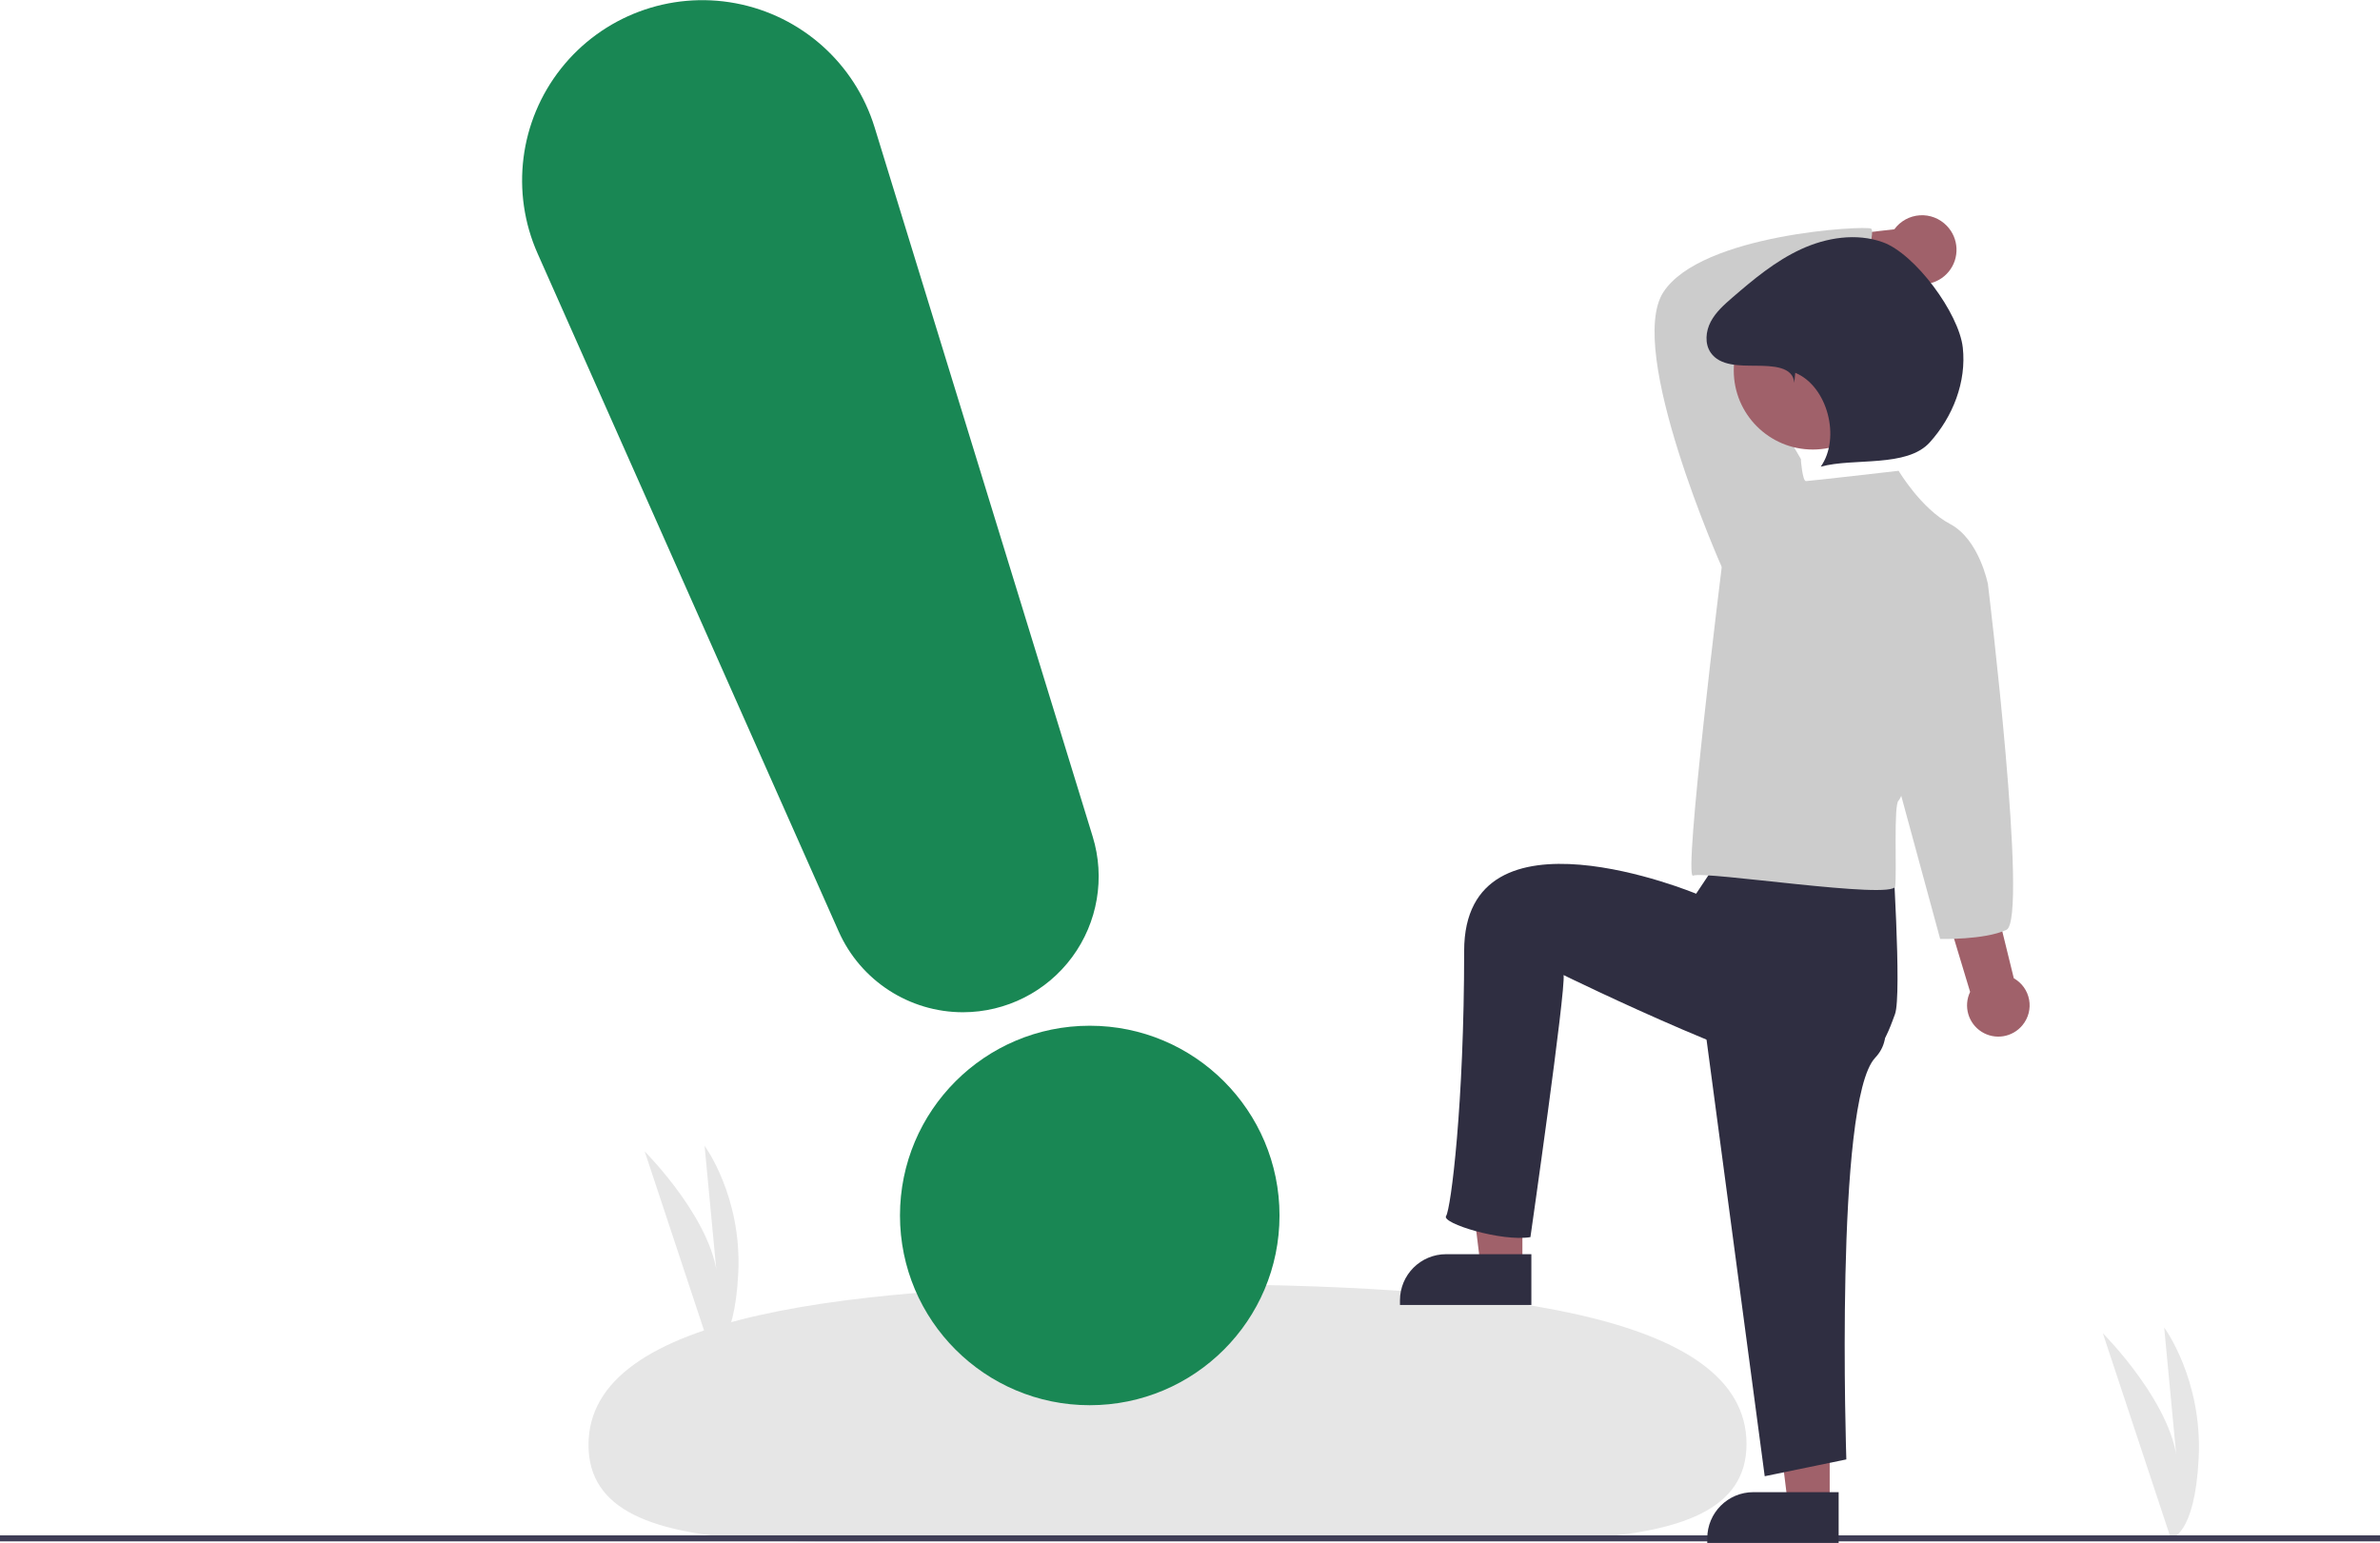
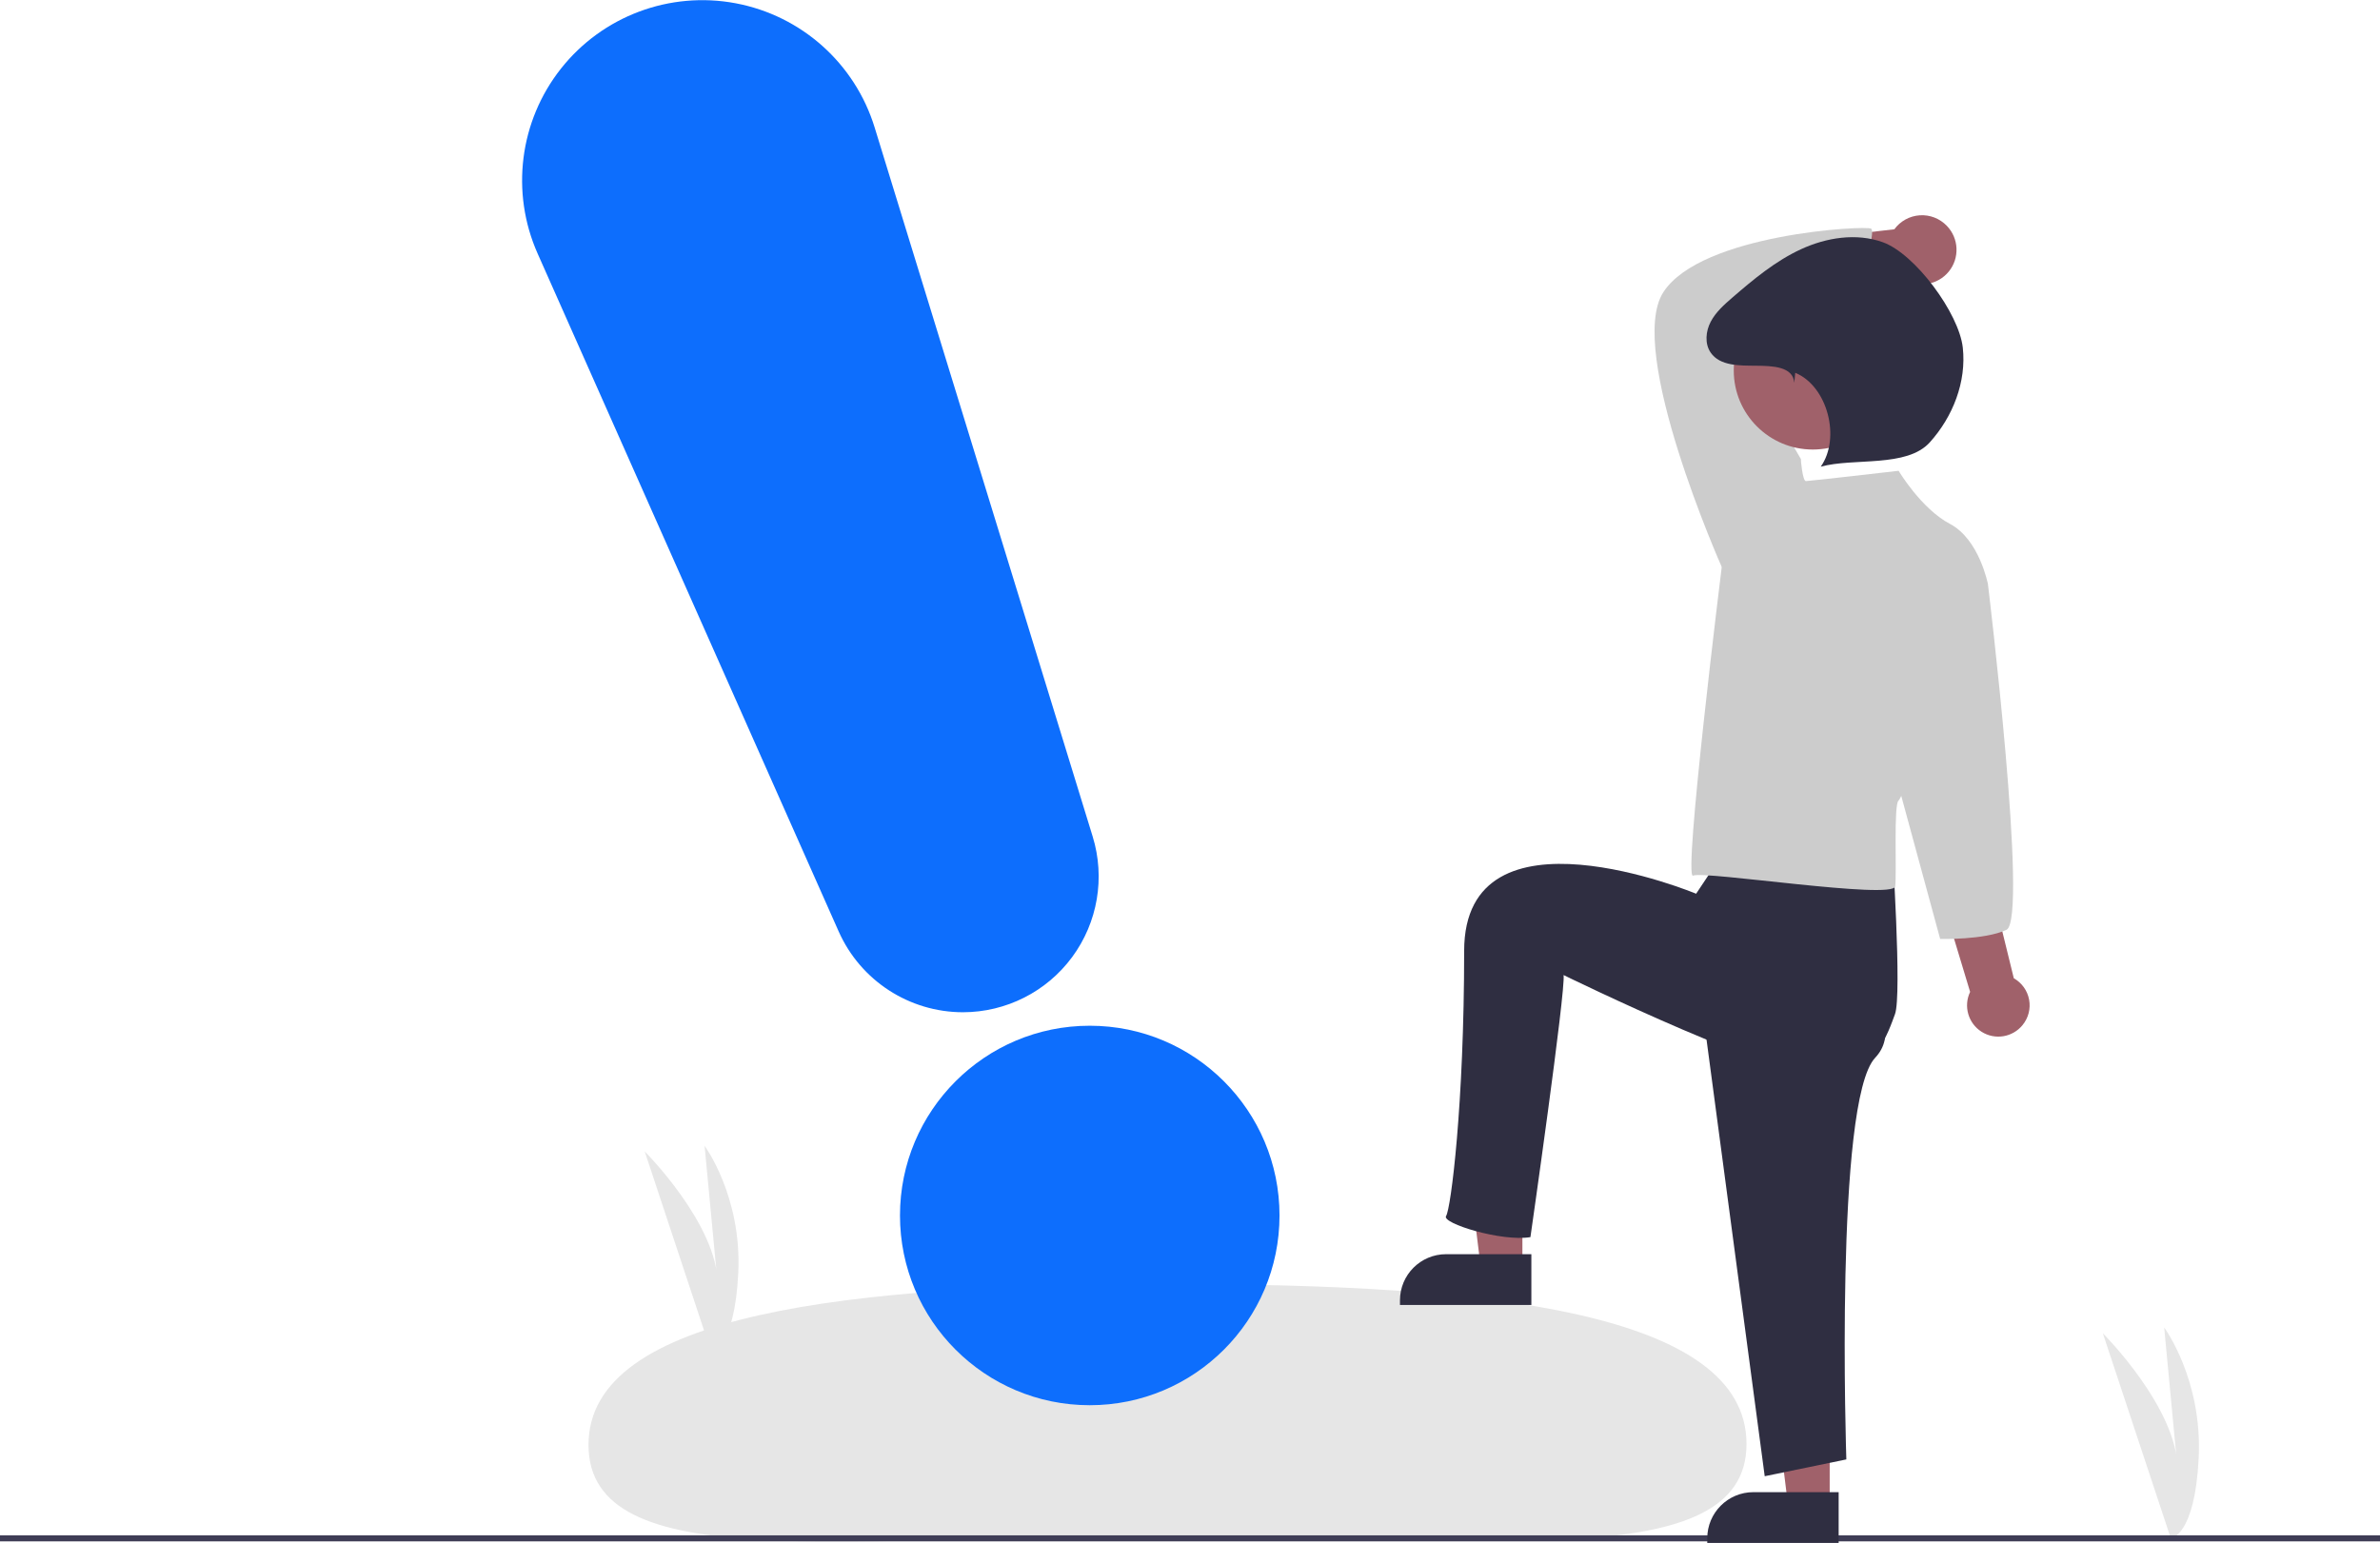
<svg xmlns="http://www.w3.org/2000/svg" data-name="Layer 1" width="790" height="512.208" viewBox="0 0 790 512.208">
  <path d="M925.563,704.589,903,636.498s24.818,24.818,24.818,45.182l-4.455-47.091s12.727,17.182,11.455,43.273S925.563,704.589,925.563,704.589Z" transform="translate(-205 -193.896)" fill="#e6e6e6" />
  <path d="M441.021,642.589,419,576.135s24.222,24.222,24.222,44.096l-4.347-45.959s12.421,16.769,11.179,42.232S441.021,642.589,441.021,642.589Z" transform="translate(-205 -193.896)" fill="#e6e6e6" />
  <path d="M784.726,673.255c.038,43.715-86.665,30.268-192.809,30.36s-191.536,13.687-191.573-30.028,86.633-53.297,192.777-53.389S784.688,629.54,784.726,673.255Z" transform="translate(-205 -193.896)" fill="#e6e6e6" />
  <rect y="509.693" width="790" height="2" fill="#3f3d56" />
  <polygon points="505.336 420.322 491.459 420.322 484.855 366.797 505.336 366.797 505.336 420.322" fill="#a0616a" />
  <path d="M480.006,416.357H508.31a0,0,0,0,1,0,0V433.208a0,0,0,0,1,0,0H464.697a0,0,0,0,1,0,0v-1.541A15.309,15.309,0,0,1,480.006,416.357Z" fill="#2f2e41" />
  <polygon points="607.336 499.322 593.459 499.322 586.855 445.797 607.336 445.797 607.336 499.322" fill="#a0616a" />
  <path d="M582.006,495.357H610.31a0,0,0,0,1,0,0V512.208a0,0,0,0,1,0,0H566.697a0,0,0,0,1,0,0v-1.541A15.309,15.309,0,0,1,582.006,495.357Z" fill="#2f2e41" />
  <path d="M876.345,534.205A10.316,10.316,0,0,0,873.449,518.654l-32.23-131.293L820.611,396.228l38.335,126.949a10.372,10.372,0,0,0,17.398,11.028Z" transform="translate(-205 -193.896)" fill="#a0616a" />
  <path d="M851.208,268.86a11.382,11.382,0,0,0-17.415,1.152l-49.885,5.727,7.589,19.241,45.368-8.491a11.444,11.444,0,0,0,14.344-17.63Z" transform="translate(-205 -193.896)" fill="#a0616a" />
  <path d="M769,520.589l21.768,163.374,27.093-5.578s-3.984-118.982,9.562-133.325S810,505.589,810,505.589Z" transform="translate(-205 -193.896)" fill="#2f2e41" />
  <path d="M778,475.589l-10,15s-77-31.999-77,19-4.406,85.609-6,88,18.438,8.594,28,7c0,0,11.797-82.219,11-87,0,0,75.534,37.033,89.877,33.846S831.609,536.964,834,530.589s-1-57-1-57l-47.81-14.59Z" transform="translate(-205 -193.896)" fill="#2f2e41" />
  <path d="M779.349,385.529l-2.85-3.42s-31.924-71.828-19.382-91.21,67.268-22.233,68.978-21.092-4.085,15.943-.094,22.784c0,0-42.394,9.191-45.244,10.331s21.966,43.274,21.966,43.274l-2.85,25.653Z" transform="translate(-205 -193.896)" fill="#ccc" />
  <path d="M835.215,350.185S805.572,353.605,804.432,353.605s-1.71-7.411-1.71-7.411l-26.223,35.914S763.58,486.299,767,484.589s66.505,8.112,67.075,3.551-.57-27.363,1.14-28.503,29.643-71.828,29.643-71.828-2.85-14.822-12.541-19.952S835.215,350.185,835.215,350.185Z" transform="translate(-205 -193.896)" fill="#ccc" />
  <path d="M855.738,378.118l9.121,9.691S878.411,499.169,871,502.589s-22,3-22,3l-14.355-52.793Z" transform="translate(-205 -193.896)" fill="#ccc" />
  <circle cx="601.73" cy="122.998" r="26.239" fill="#a0616a" />
  <path d="M800.573,320.988c-.354-5.444-7.223-5.631-12.679-5.683s-11.978.143-15.065-4.355c-2.04-2.973-1.65-7.1.035-10.288s4.458-5.639,7.185-7.997c7.041-6.089,14.298-12.129,22.752-16.027s18.36-5.472,27.128-2.344c10.77,3.843,25.329,23.626,26.587,34.992s-3.285,22.953-10.942,31.446-25.182,5.066-36.211,8.088c6.705-9.49,2.285-26.733-8.456-31.164Z" transform="translate(-205 -193.896)" fill="#2f2e41" />
-   <circle cx="361.722" cy="403.505" r="62.989" fill="#198754" />
-   <path d="M524.656,529.936a45.159,45.159,0,0,1-41.255-26.786L383.449,278.058a59.83,59.83,0,1,1,111.87-41.864l72.377,235.412a45.08,45.08,0,0,1-43.04,58.33Z" transform="translate(-205 -193.896)" fill="#198754" />
+   <circle cx="361.722" cy="403.505" r="62.989" fill="#0d6efd" />
+   <path d="M524.656,529.936a45.159,45.159,0,0,1-41.255-26.786L383.449,278.058a59.83,59.83,0,1,1,111.87-41.864l72.377,235.412a45.08,45.08,0,0,1-43.04,58.33Z" transform="translate(-205 -193.896)" fill="#0d6efd" />
</svg>
